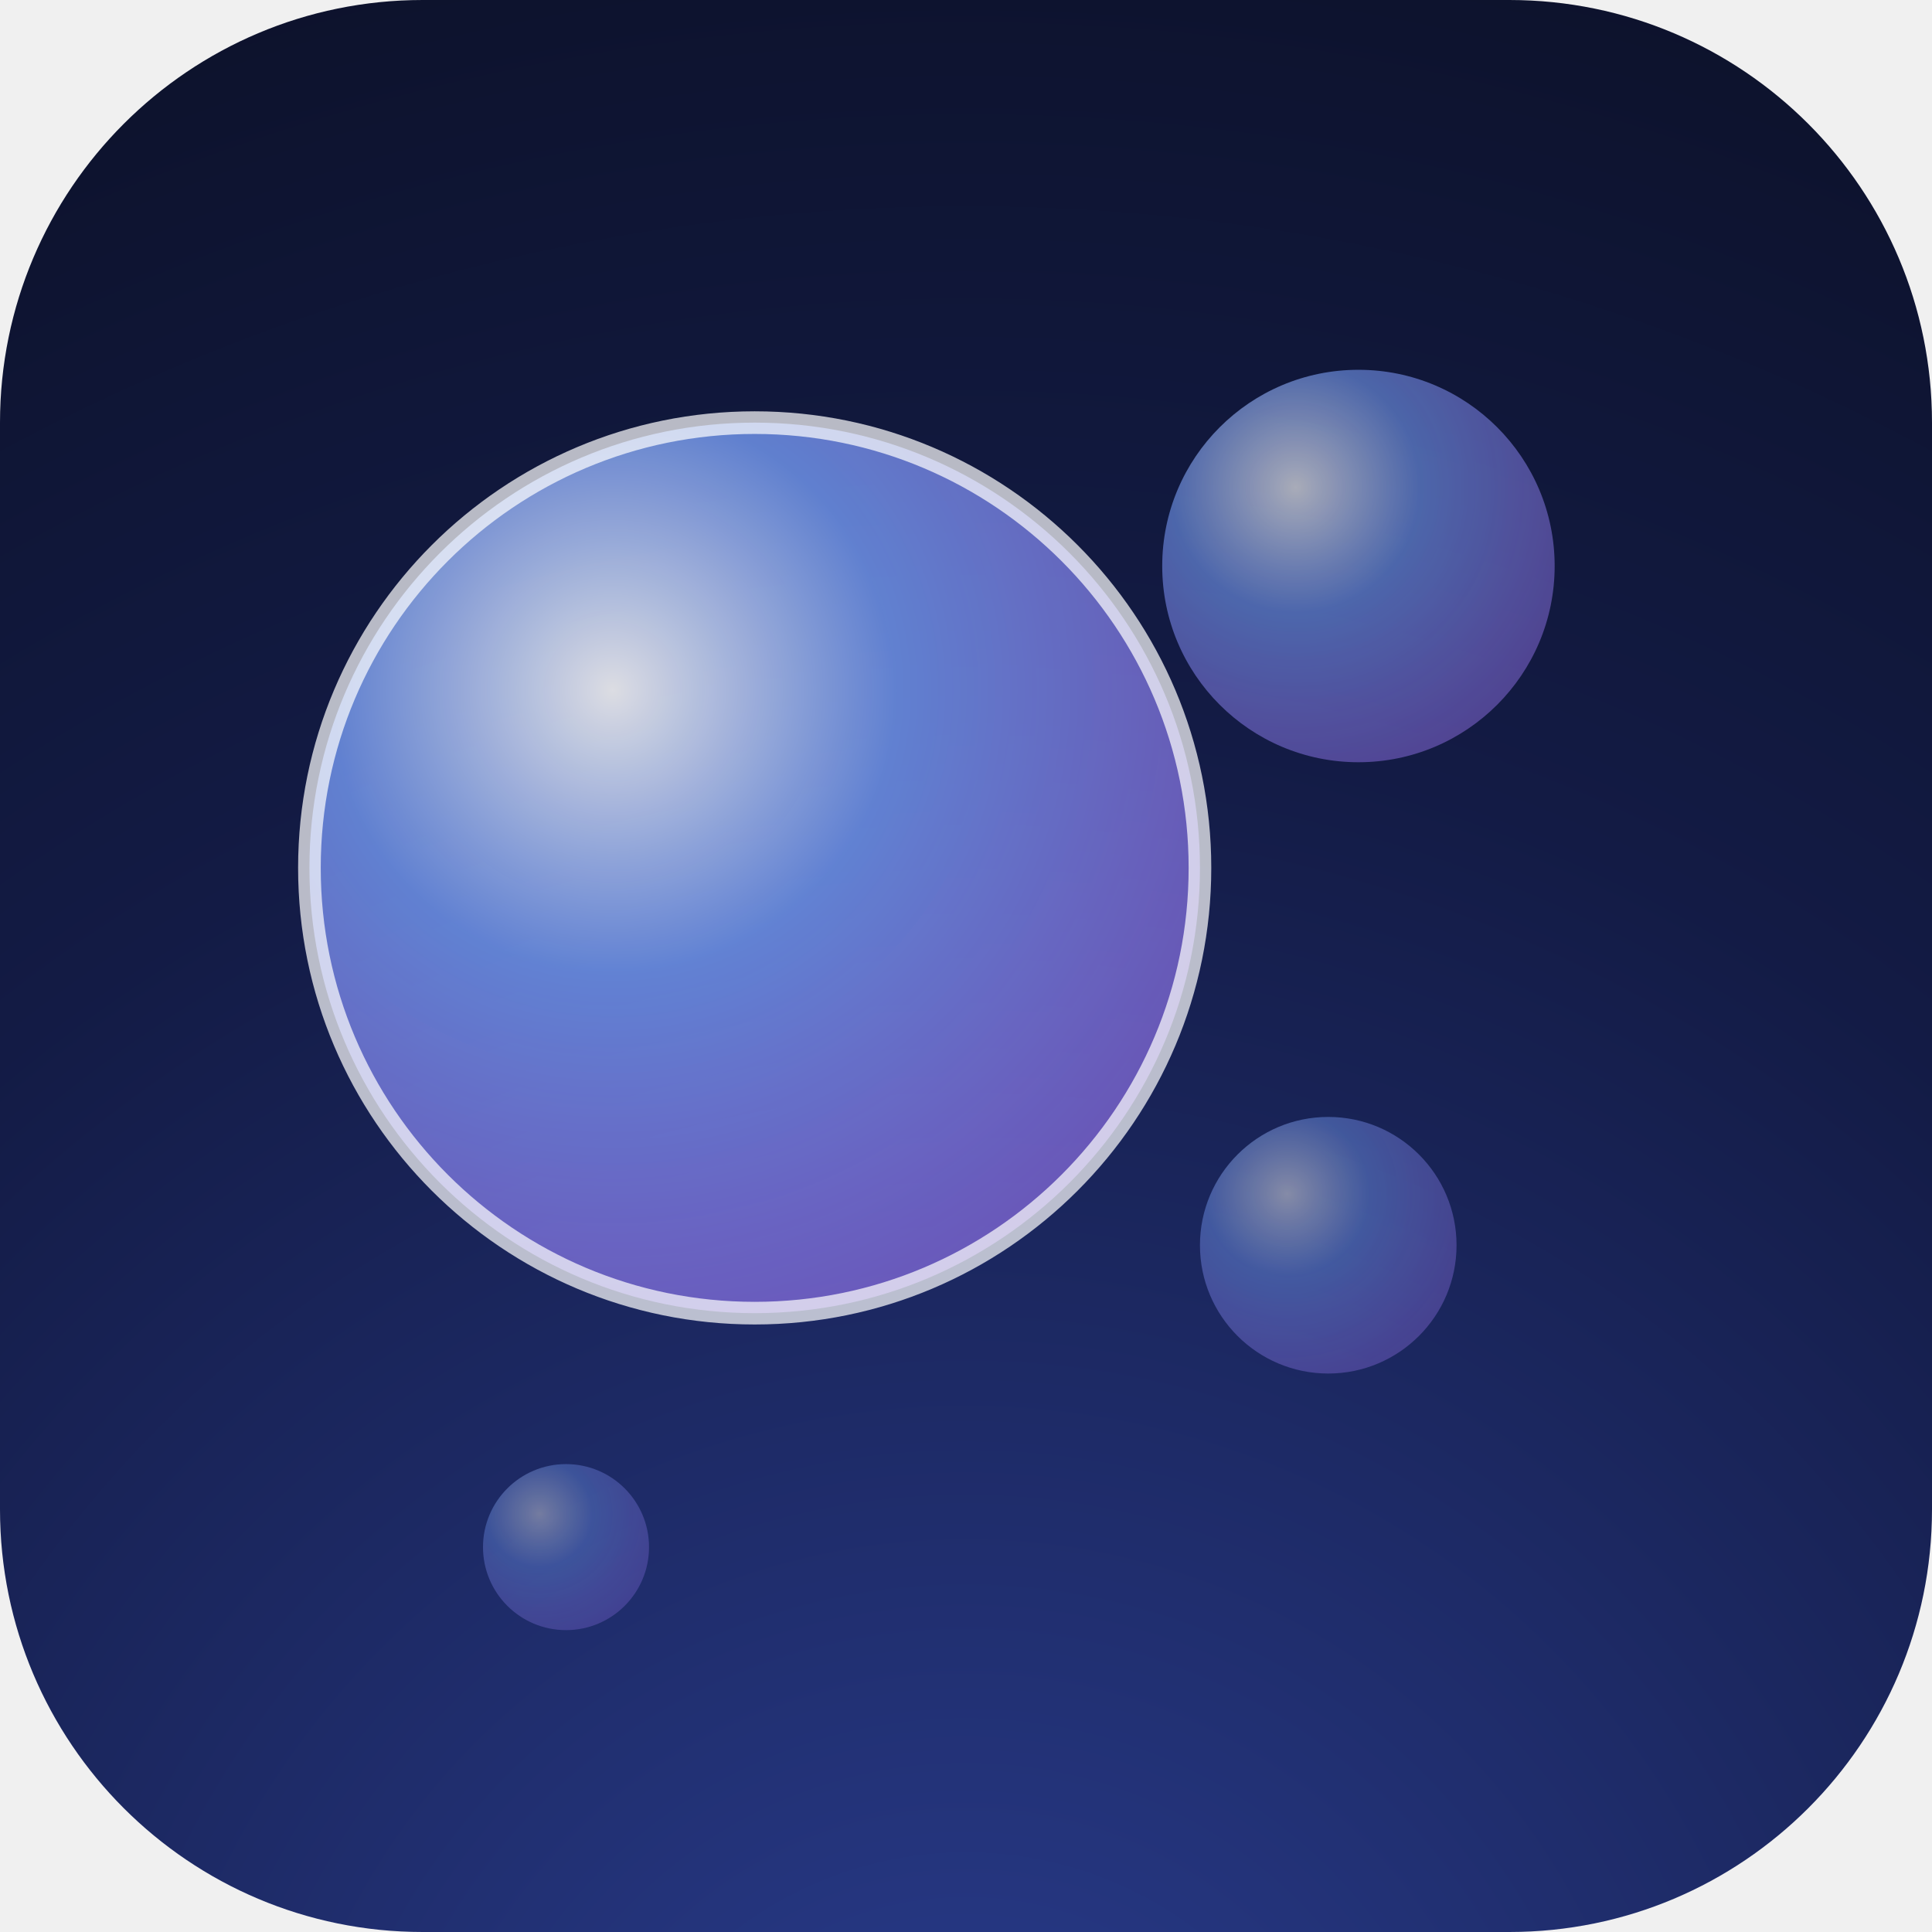
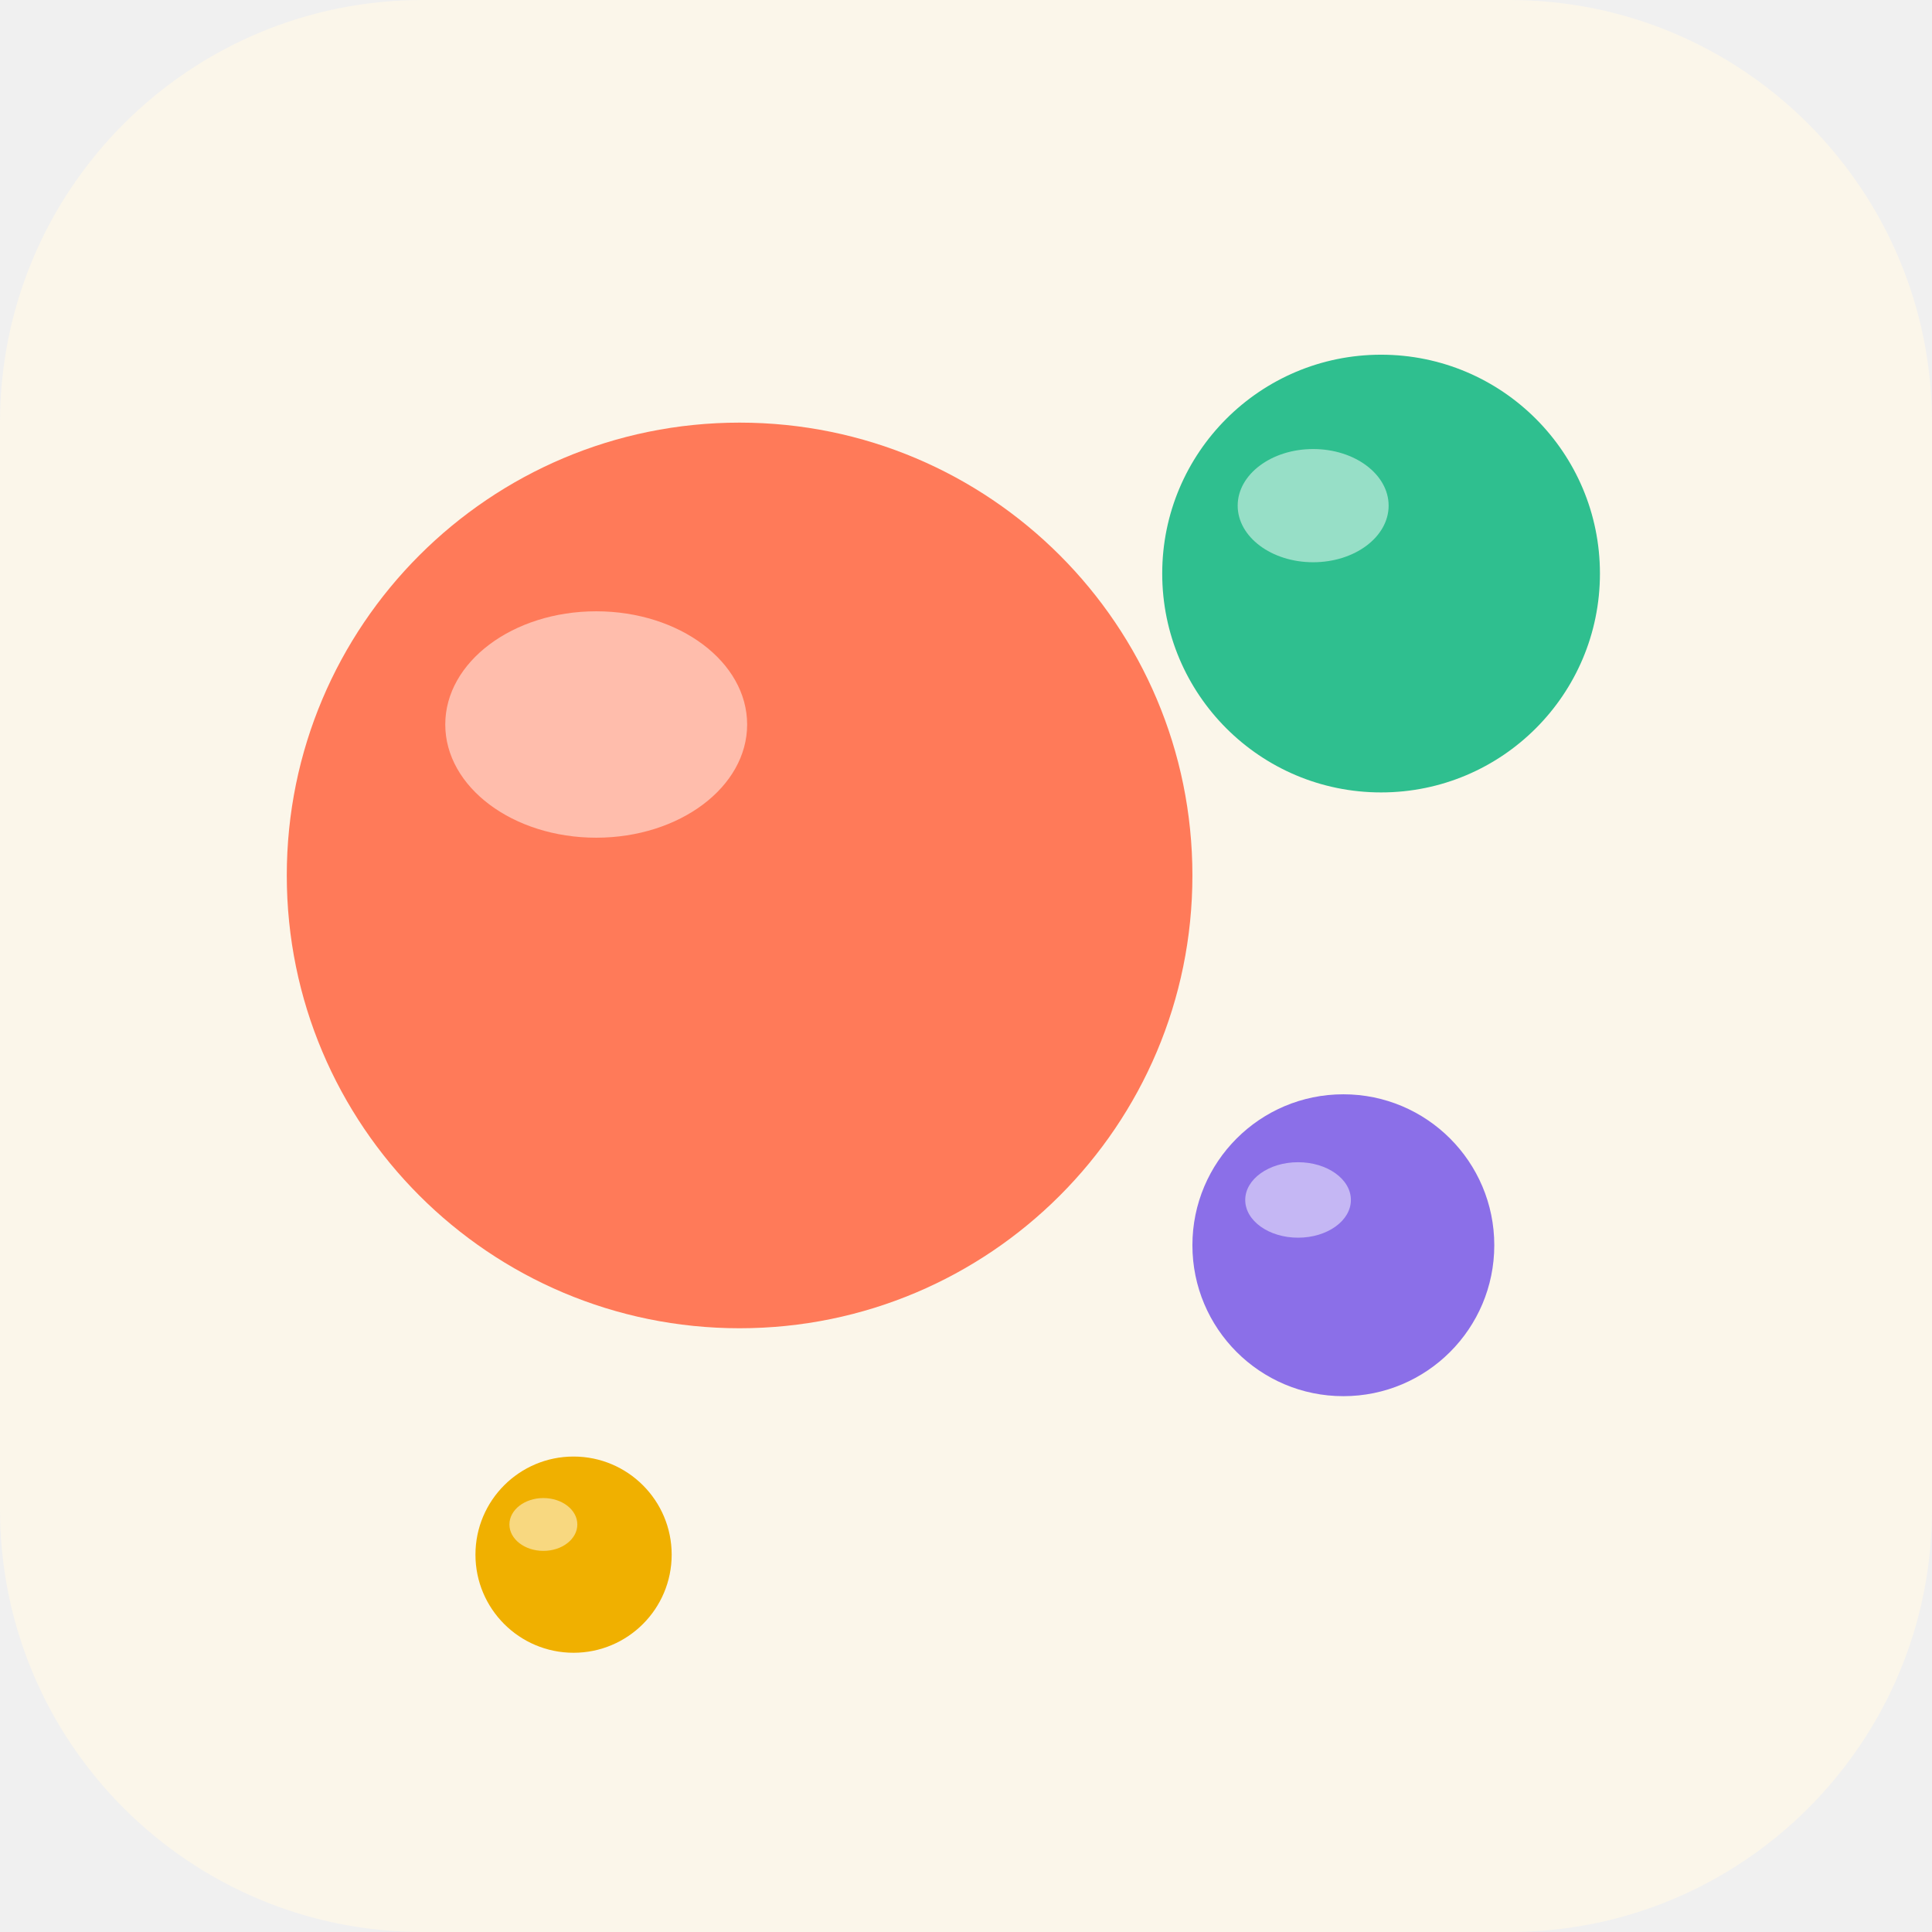
<svg xmlns="http://www.w3.org/2000/svg" viewBox="0 0 512 512">
-   <defs>
-     <radialGradient id="bg" cx="50%" cy="115%" r="130%">
-       <stop offset="0%" stop-color="#2a3d8f" />
-       <stop offset="60%" stop-color="#131b45" />
-       <stop offset="100%" stop-color="#0b1026" />
-     </radialGradient>
-     <radialGradient id="b1" cx="34%" cy="30%" r="80%">
-       <stop offset="0%" stop-color="#ffffff" stop-opacity="0.85" />
-       <stop offset="40%" stop-color="#7aa2ff" stop-opacity="0.75" />
-       <stop offset="100%" stop-color="#a97aff" stop-opacity="0.55" />
-     </radialGradient>
-   </defs>
-   <rect width="512" height="512" rx="112" fill="url(#bg)" />
-   <circle cx="200" cy="230" r="118" fill="url(#b1)" stroke="#ffffff" stroke-opacity="0.7" stroke-width="6" />
-   <circle cx="360" cy="150" r="52" fill="url(#b1)" opacity="0.75" />
-   <circle cx="352" cy="330" r="34" fill="url(#b1)" opacity="0.55" />
-   <circle cx="150" cy="410" r="22" fill="url(#b1)" opacity="0.45" />
+   <rect width="512" height="512" rx="112" fill="#FBF6EA" />
+   <circle cx="196" cy="232" r="120" fill="#FF7A59" />
+   <circle cx="196" cy="232" r="120" fill="none" stroke="#D14E2E" stroke-width="0" />
+   <ellipse cx="158" cy="192" rx="40" ry="30" fill="#FFFFFF" opacity="0.5" />
+   <circle cx="366" cy="152" r="58" fill="#2FBF8F" />
+   <ellipse cx="348" cy="134" rx="20" ry="15" fill="#FFFFFF" opacity="0.5" />
+   <circle cx="356" cy="330" r="40" fill="#8B6FE8" />
+   <ellipse cx="344" cy="318" rx="14" ry="10" fill="#FFFFFF" opacity="0.5" />
+   <circle cx="152" cy="412" r="26" fill="#F0B000" />
+   <ellipse cx="144" cy="404" rx="9" ry="7" fill="#FFFFFF" opacity="0.5" />
+   <rect x="0" y="470" width="512" height="42" fill="#23262E" opacity="0" />
</svg>
